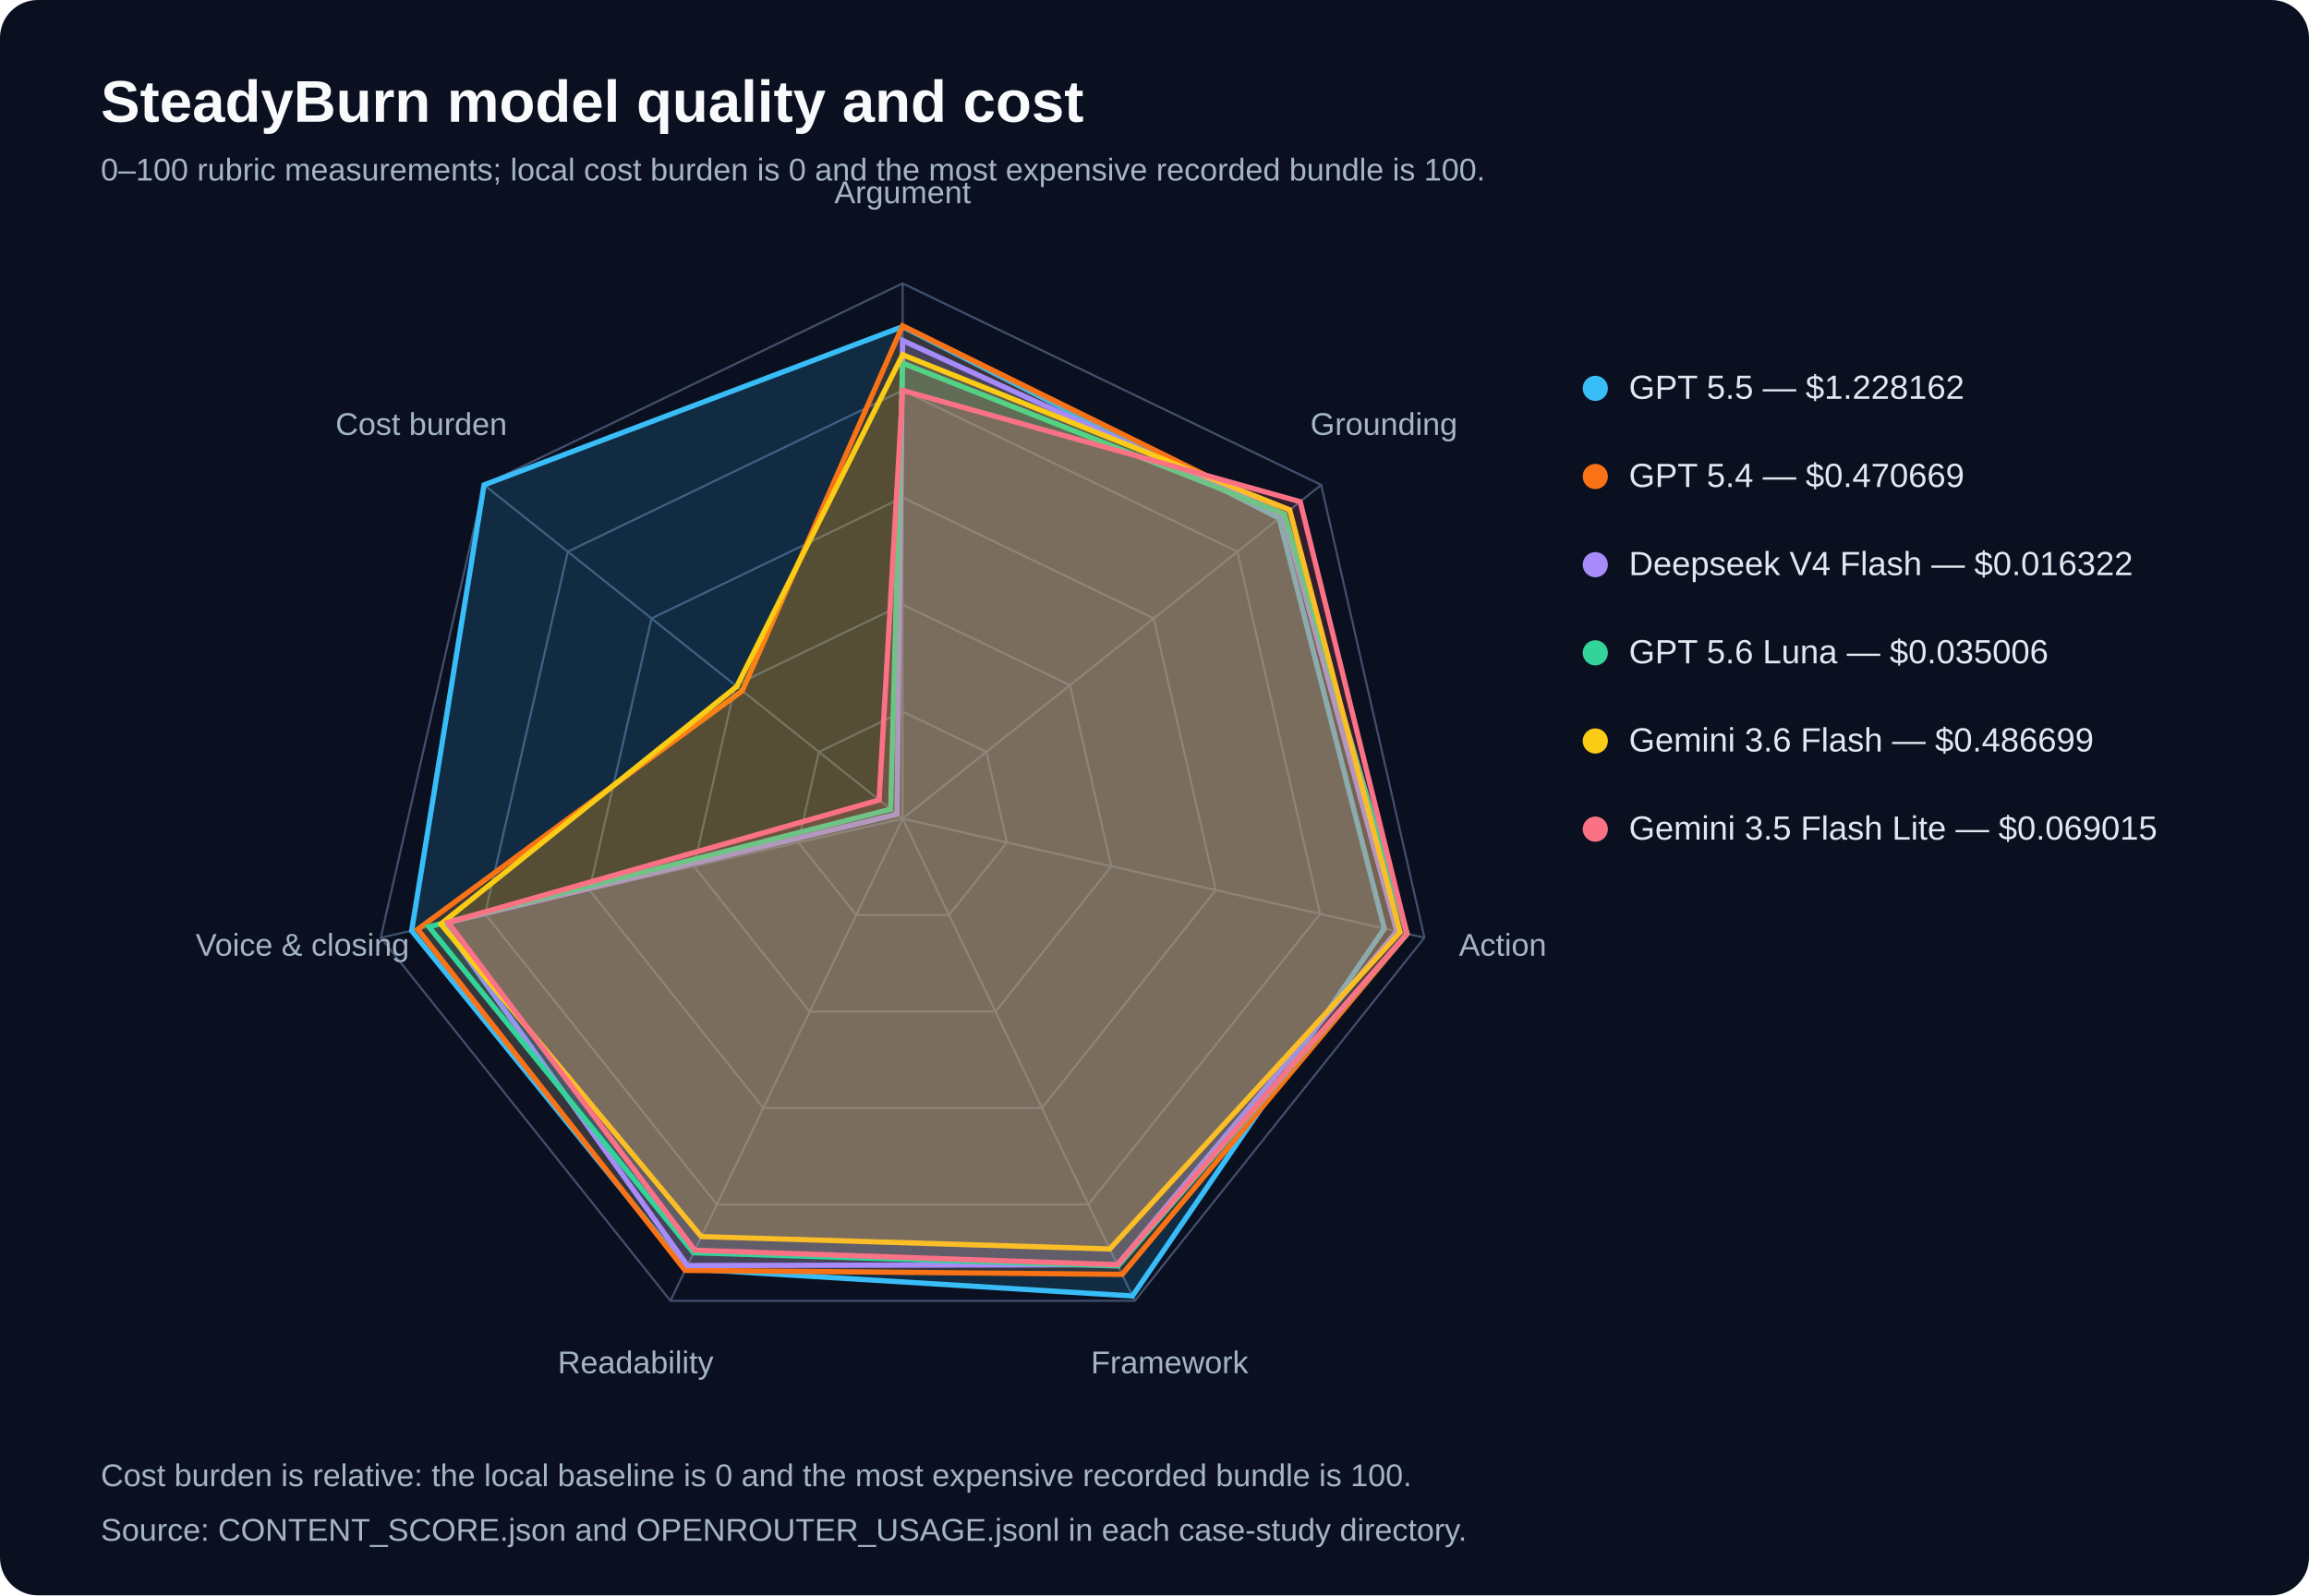
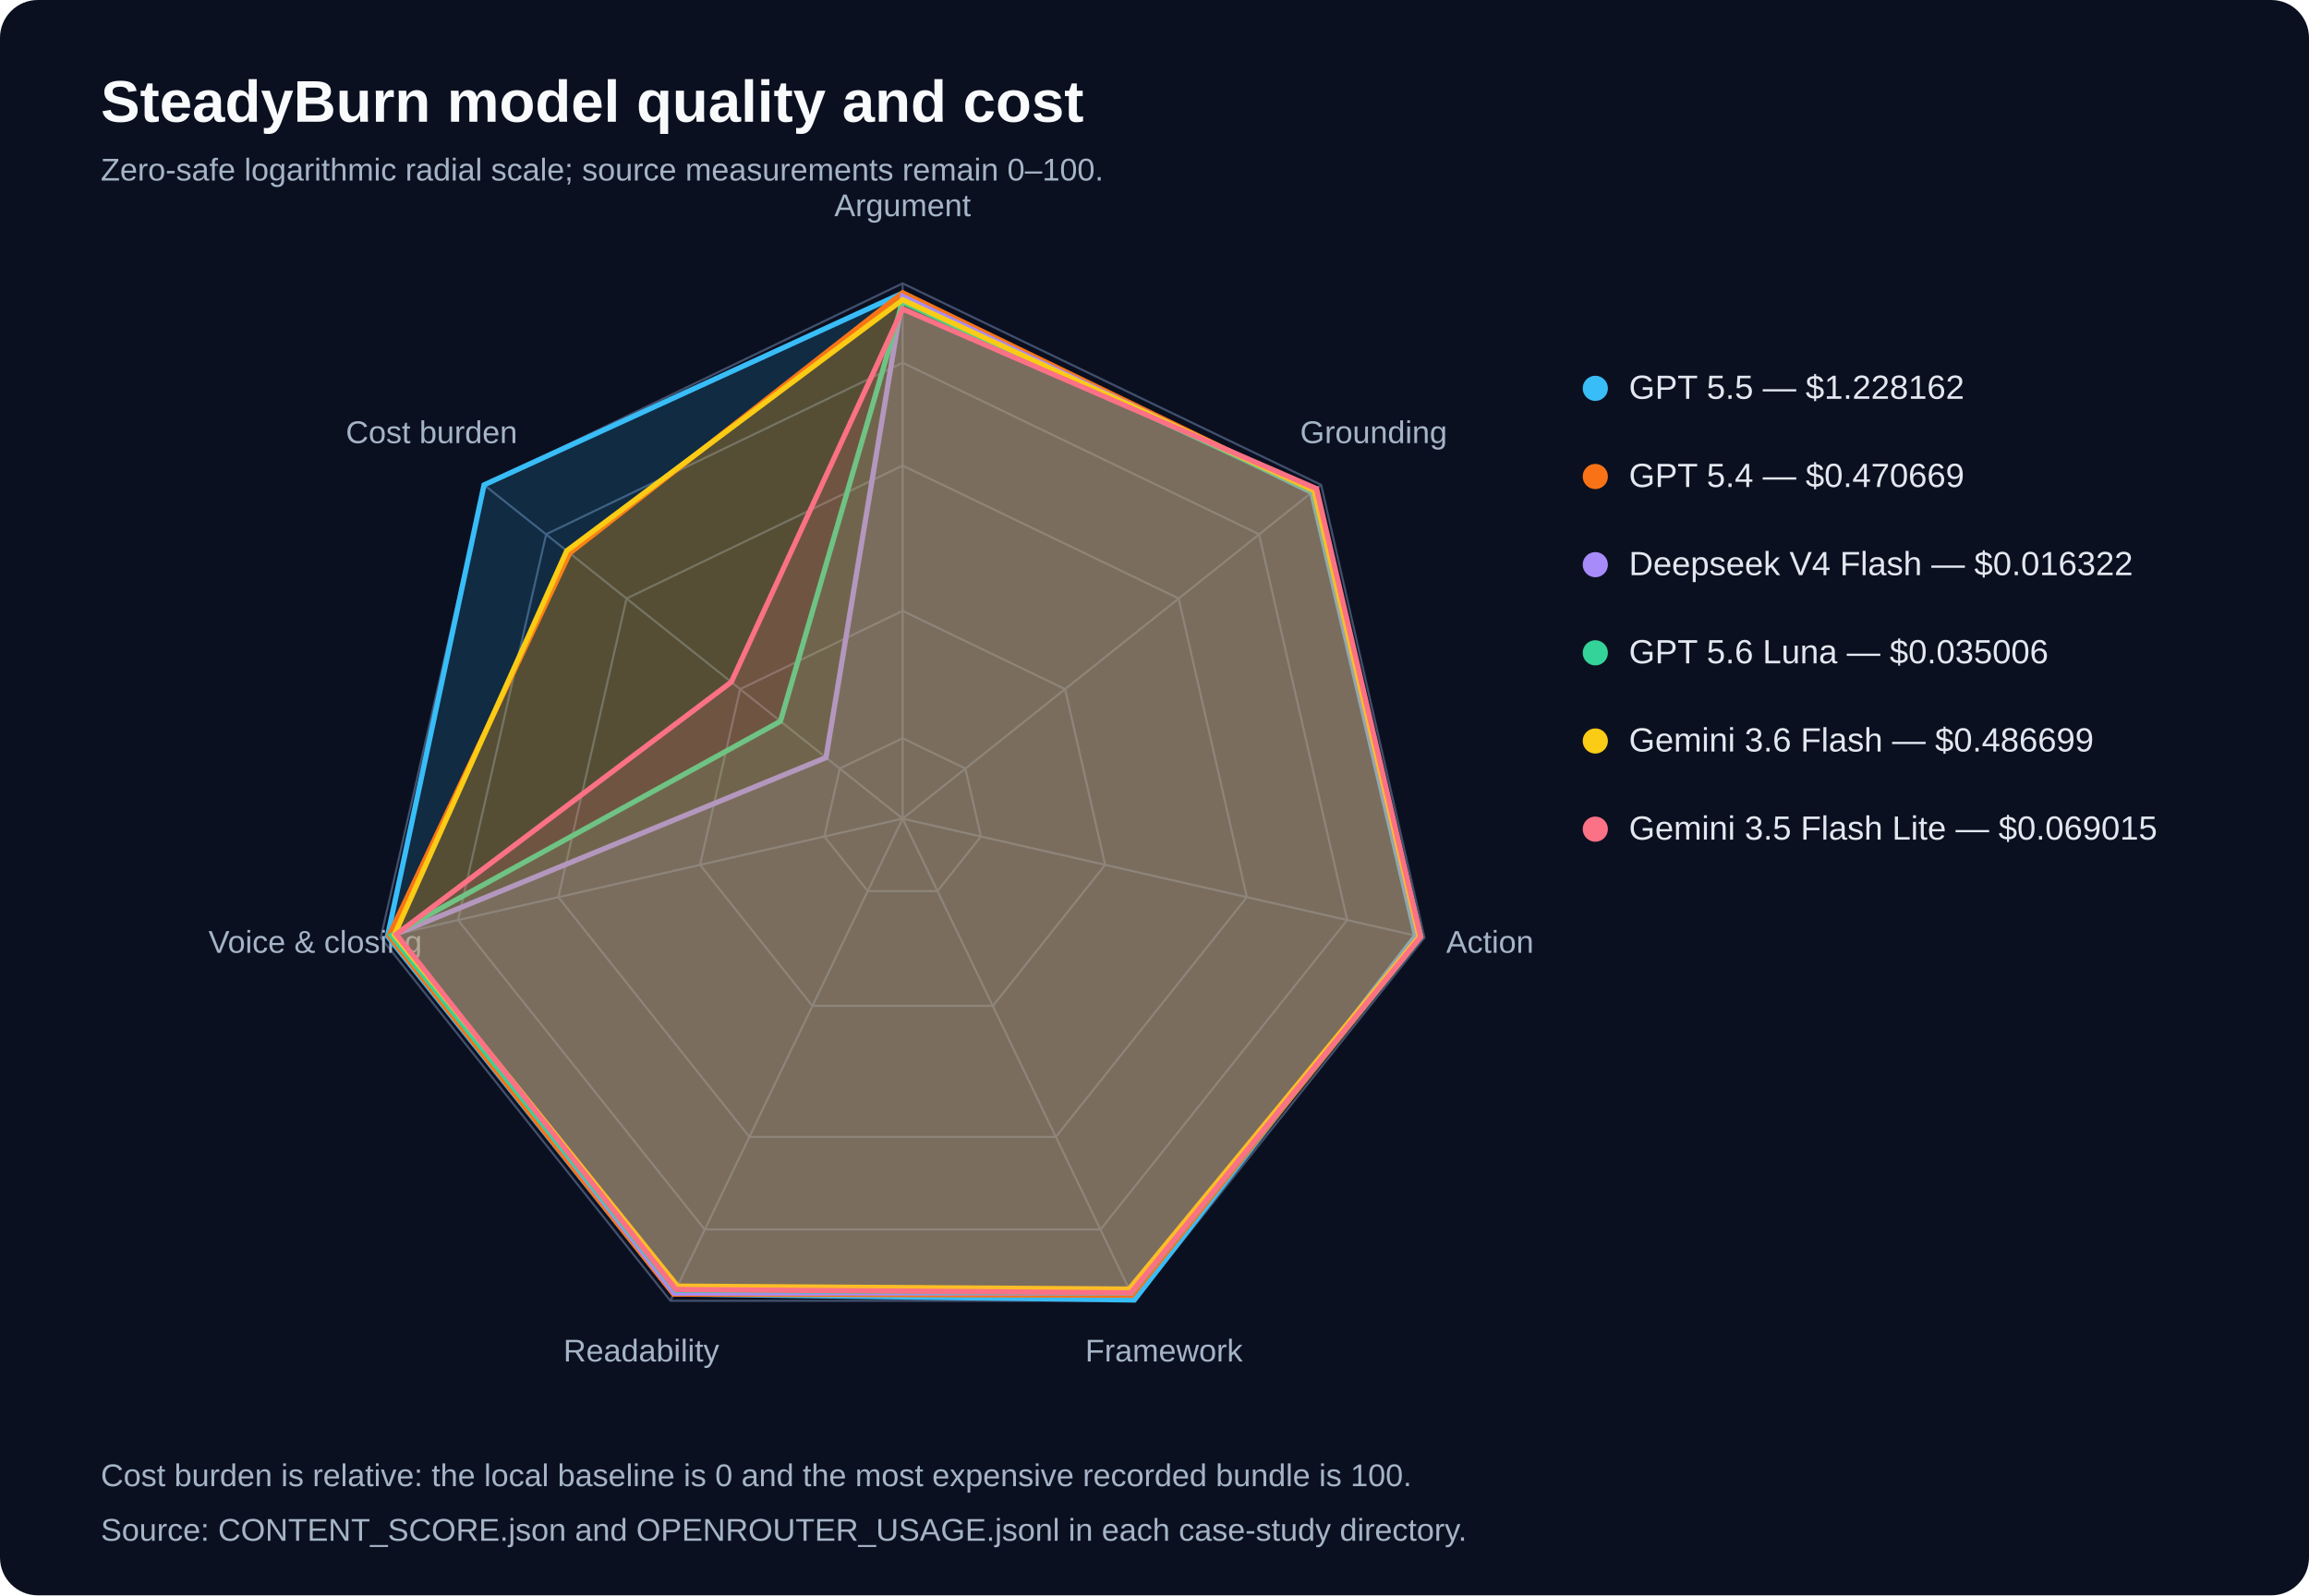
<svg xmlns="http://www.w3.org/2000/svg" width="1100" height="760" viewBox="0 0 1100 760" role="img" aria-labelledby="title description">
  <style>.bg{fill:#0b1020}.title{fill:#f8fafc;font:700 28px Arial,sans-serif}.sub,.axis-label,.note{fill:#a5b4c7;font:15px Arial,sans-serif}.grid{fill:none;stroke:#41506d;stroke-width:1}.spoke{stroke:#41506d;stroke-width:1}.legend{fill:#e2e8f0;font:16px Arial,sans-serif}</style>
  <rect class="bg" width="1100" height="760" rx="18" />
  <text class="title" x="48" y="58">SteadyBurn model quality and cost</text>
-   <text class="sub" x="48" y="86">0–100 rubric measurements; local cost burden is 0 and the most expensive recorded bundle is 100.</text>
-   <polygon class="grid" points="430.0,339.0 469.9,358.2 479.7,401.3 452.1,435.9 407.9,435.9 380.3,401.3 390.1,358.2" />
-   <polygon class="grid" points="430.0,288.0 509.7,326.4 529.4,412.7 474.3,481.9 385.7,481.9 330.6,412.7 350.3,326.4" />
-   <polygon class="grid" points="430.0,237.0 549.6,294.6 579.2,424.0 496.4,527.8 363.6,527.8 280.8,424.0 310.4,294.6" />
-   <polygon class="grid" points="430.0,186.0 589.5,262.8 628.9,435.4 518.5,573.8 341.5,573.8 231.1,435.4 270.5,262.8" />
+   <text class="sub" x="48" y="86">Zero-safe logarithmic radial scale; source measurements remain 0–100.</text>
+   <polygon class="grid" points="430.0,351.7 459.9,366.1 467.3,398.5 446.6,424.5 413.4,424.5 392.7,398.5 400.1,366.1" />
+   <polygon class="grid" points="430.0,291.0 507.4,328.3 526.5,412.0 473.0,479.2 387.0,479.2 333.5,412.0 352.6,328.3" />
+   <polygon class="grid" points="430.0,221.8 561.5,285.1 594.0,427.4 503.0,541.6 357.0,541.6 266.0,427.4 298.5,285.1" />
+   <polygon class="grid" points="430.0,172.8 599.8,254.5 641.8,438.3 524.3,585.7 335.7,585.7 218.2,438.3 260.2,254.5" />
  <polygon class="grid" points="430.0,135.0 629.4,231.0 678.6,446.7 540.6,619.7 319.4,619.7 181.4,446.7 230.6,231.0" />
  <line class="spoke" x1="430" y1="390" x2="430.0" y2="135.0" />
-   <text class="axis-label" x="430.0" y="96.8" text-anchor="middle">Argument</text>
+   <text class="axis-label" x="430.0" y="103.0" text-anchor="middle">Argument</text>
  <line class="spoke" x1="430" y1="390" x2="629.4" y2="231.0" />
-   <text class="axis-label" x="659.3" y="207.2" text-anchor="middle">Grounding</text>
+   <text class="axis-label" x="654.4" y="211.1" text-anchor="middle">Grounding</text>
  <line class="spoke" x1="430" y1="390" x2="678.6" y2="446.7" />
-   <text class="axis-label" x="715.9" y="455.3" text-anchor="middle">Action</text>
+   <text class="axis-label" x="709.8" y="453.9" text-anchor="middle">Action</text>
  <line class="spoke" x1="430" y1="390" x2="540.6" y2="619.7" />
-   <text class="axis-label" x="557.2" y="654.2" text-anchor="middle">Framework</text>
+   <text class="axis-label" x="554.5" y="648.6" text-anchor="middle">Framework</text>
  <line class="spoke" x1="430" y1="390" x2="319.4" y2="619.7" />
-   <text class="axis-label" x="302.8" y="654.2" text-anchor="middle">Readability</text>
+   <text class="axis-label" x="305.5" y="648.6" text-anchor="middle">Readability</text>
  <line class="spoke" x1="430" y1="390" x2="181.4" y2="446.7" />
-   <text class="axis-label" x="144.1" y="455.3" text-anchor="middle">Voice &amp; closing</text>
+   <text class="axis-label" x="150.2" y="453.9" text-anchor="middle">Voice &amp; closing</text>
  <line class="spoke" x1="430" y1="390" x2="230.6" y2="231.0" />
-   <text class="axis-label" x="200.7" y="207.2" text-anchor="middle">Cost burden</text>
-   <polygon points="430.0,155.6 609.4,246.9 659.5,442.4 539.5,617.4 326.7,604.4 196.1,443.4 230.6,231.0" fill="#38bdf8" fill-opacity="0.16" stroke="#38bdf8" stroke-width="2.5" />
+   <text class="axis-label" x="205.6" y="211.1" text-anchor="middle">Cost burden</text>
+   <polygon points="430.0,139.6 624.9,234.6 674.4,445.8 540.4,619.3 321.0,616.4 184.6,446.0 230.6,231.0" fill="#38bdf8" fill-opacity="0.16" stroke="#38bdf8" stroke-width="2.5" />
  <circle cx="760" cy="185" r="6" fill="#38bdf8" />
  <text class="legend" x="776" y="190">GPT 5.5 — $1.228162</text>
-   <polygon points="430.0,155.2 611.9,244.9 670.3,444.9 534.6,607.1 326.4,605.2 199.0,442.7 353.6,329.1" fill="#f97316" fill-opacity="0.16" stroke="#f97316" stroke-width="2.5" />
+   <polygon points="430.0,139.5 625.5,234.1 676.8,446.3 539.3,617.0 320.9,616.5 185.3,445.8 271.4,263.5" fill="#f97316" fill-opacity="0.16" stroke="#f97316" stroke-width="2.5" />
  <circle cx="760" cy="227" r="6" fill="#f97316" />
  <text class="legend" x="776" y="232">GPT 5.4 — $0.470669</text>
-   <polygon points="430.0,162.2 611.4,245.3 665.4,443.7 532.3,602.5 327.5,602.9 211.0,440.0 427.3,387.9" fill="#a78bfa" fill-opacity="0.16" stroke="#a78bfa" stroke-width="2.5" />
+   <polygon points="430.0,141.2 625.3,234.2 675.7,446.1 538.8,615.9 321.2,616.0 188.2,445.2 393.5,360.9" fill="#a78bfa" fill-opacity="0.16" stroke="#a78bfa" stroke-width="2.5" />
  <circle cx="760" cy="269" r="6" fill="#a78bfa" />
  <text class="legend" x="776" y="274">Deepseek V4 Flash — $0.016322</text>
-   <polygon points="430.0,173.0 611.9,244.9 670.3,444.9 532.6,603.1 330.4,596.8 204.3,441.5 424.3,385.5" fill="#34d399" fill-opacity="0.16" stroke="#34d399" stroke-width="2.5" />
+   <polygon points="430.0,143.8 625.5,234.1 676.8,446.3 538.9,616.0 321.9,614.6 186.5,445.6 371.8,343.6" fill="#34d399" fill-opacity="0.16" stroke="#34d399" stroke-width="2.5" />
  <circle cx="760" cy="311" r="6" fill="#34d399" />
  <text class="legend" x="776" y="316">GPT 5.6 Luna — $0.035006</text>
-   <polygon points="430.0,169.0 614.4,242.9 667.0,444.1 528.7,595.0 334.1,589.1 210.0,440.2 351.0,327.0" fill="#facc15" fill-opacity="0.16" stroke="#facc15" stroke-width="2.5" />
+   <polygon points="430.0,142.8 626.0,233.7 676.1,446.2 537.9,614.1 322.8,612.7 187.9,445.3 270.0,262.4" fill="#facc15" fill-opacity="0.16" stroke="#facc15" stroke-width="2.5" />
  <circle cx="760" cy="353" r="6" fill="#facc15" />
  <text class="legend" x="776" y="358">Gemini 3.6 Flash — $0.486699</text>
-   <polygon points="430.0,186.0 619.4,239.0 670.3,444.9 532.3,602.5 331.0,595.6 213.5,439.4 418.8,381.1" fill="#fb7185" fill-opacity="0.16" stroke="#fb7185" stroke-width="2.5" />
+   <polygon points="430.0,147.2 627.2,232.8 676.8,446.3 538.8,615.9 322.0,614.3 188.8,445.1 348.4,324.9" fill="#fb7185" fill-opacity="0.16" stroke="#fb7185" stroke-width="2.5" />
  <circle cx="760" cy="395" r="6" fill="#fb7185" />
  <text class="legend" x="776" y="400">Gemini 3.5 Flash Lite — $0.069015</text>
  <text class="note" x="48" y="708">Cost burden is relative: the local baseline is 0 and the most expensive recorded bundle is 100.</text>
  <text class="note" x="48" y="734">Source: CONTENT_SCORE.json and OPENROUTER_USAGE.jsonl in each case-study directory.</text>
</svg>
